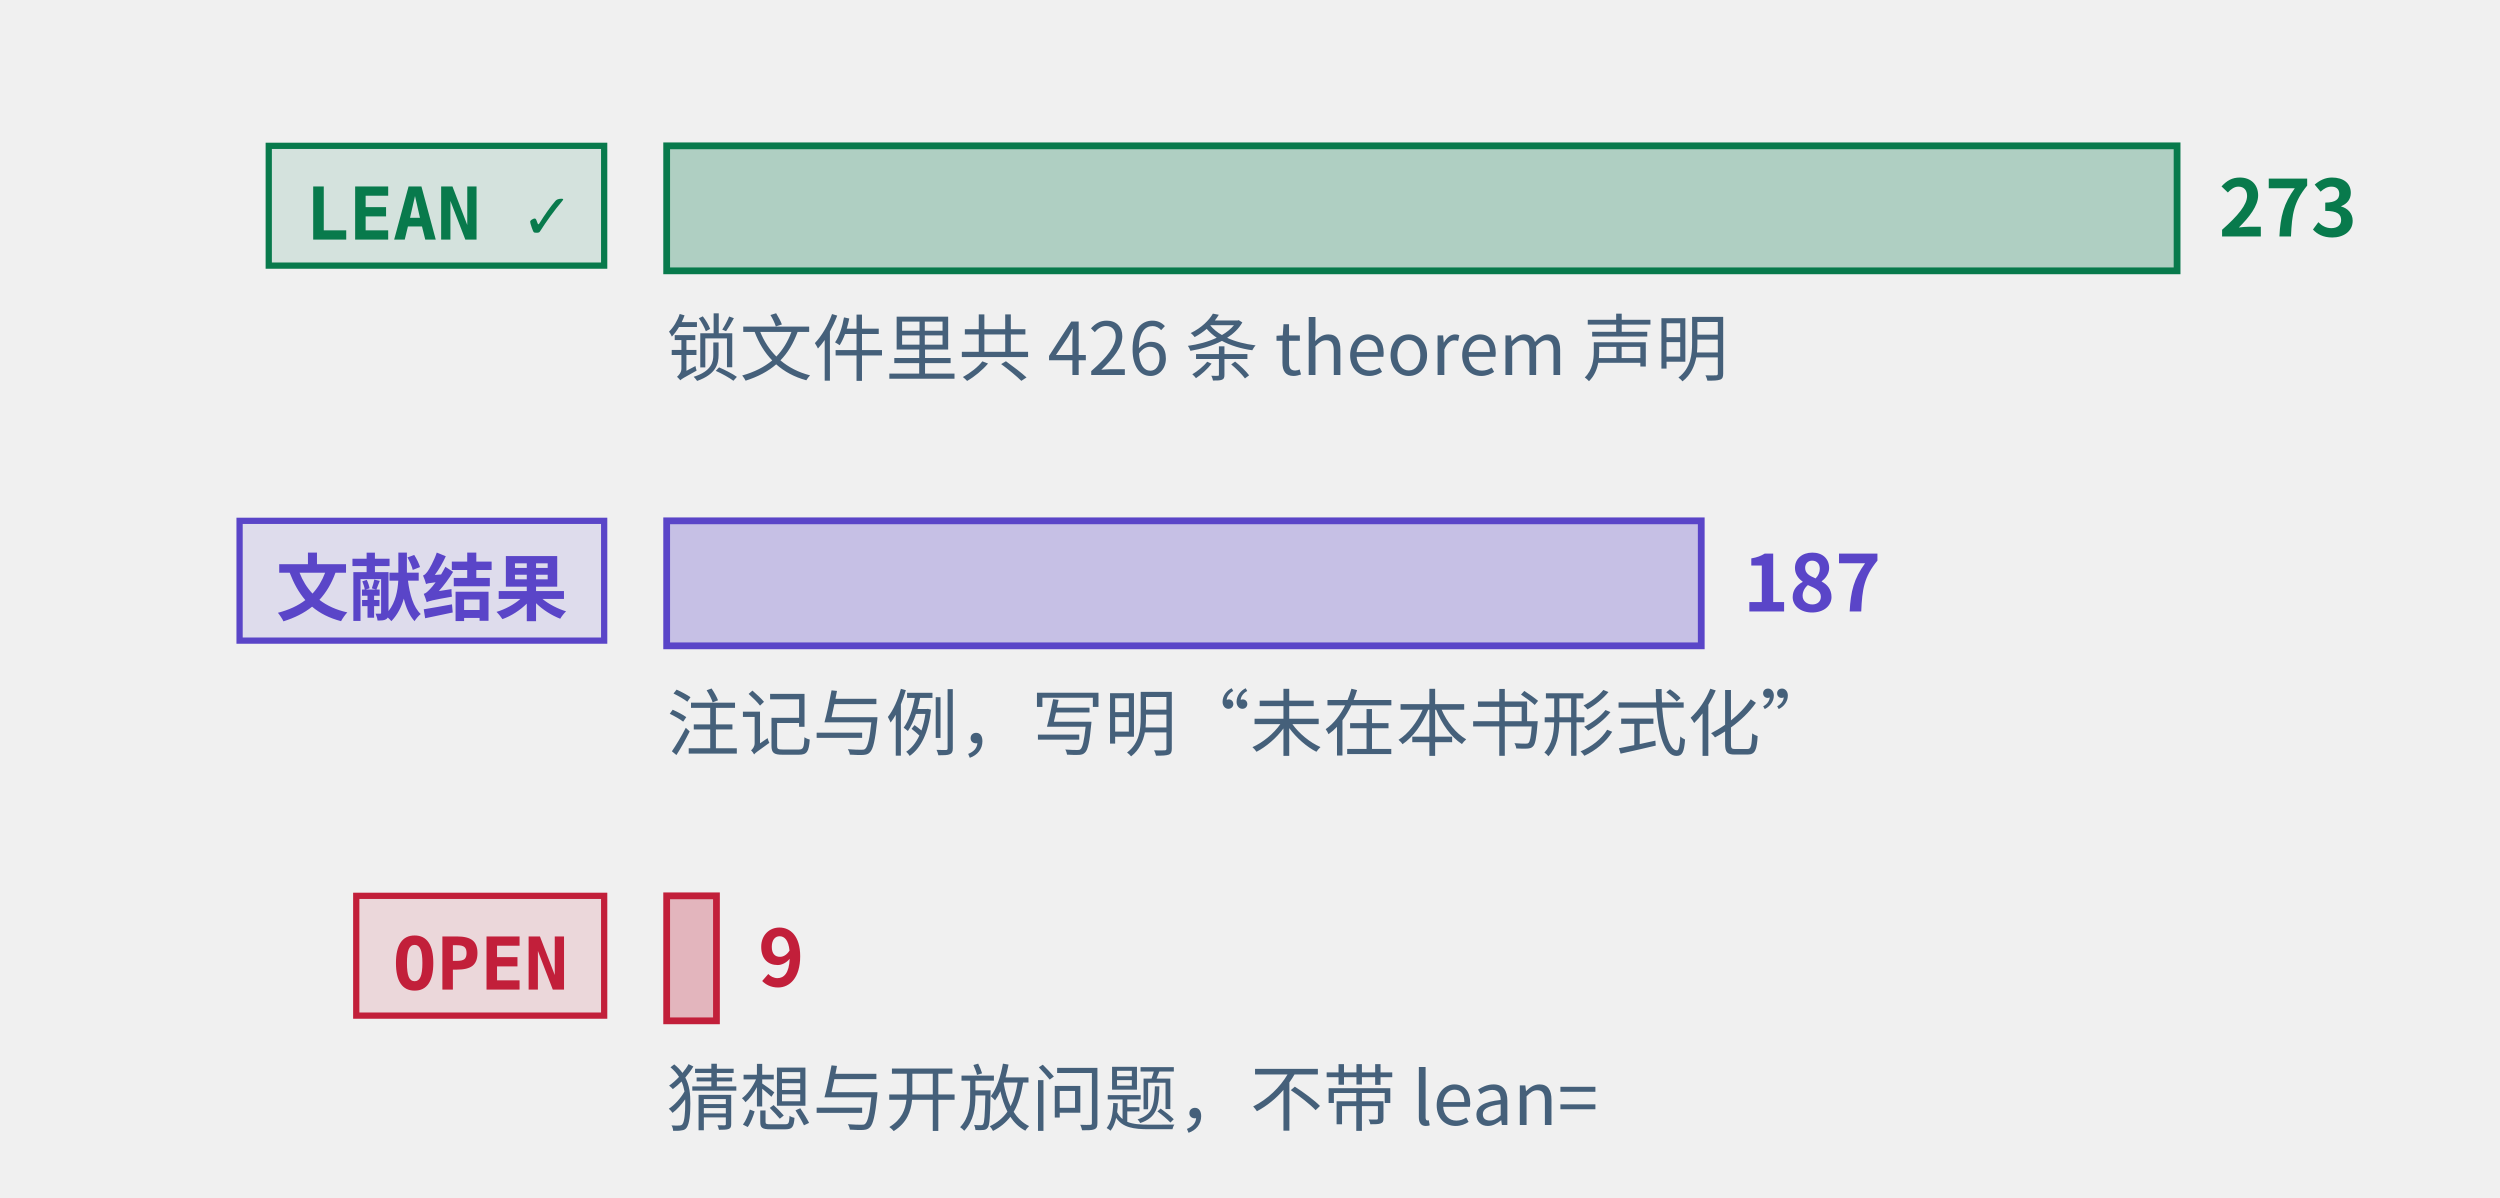
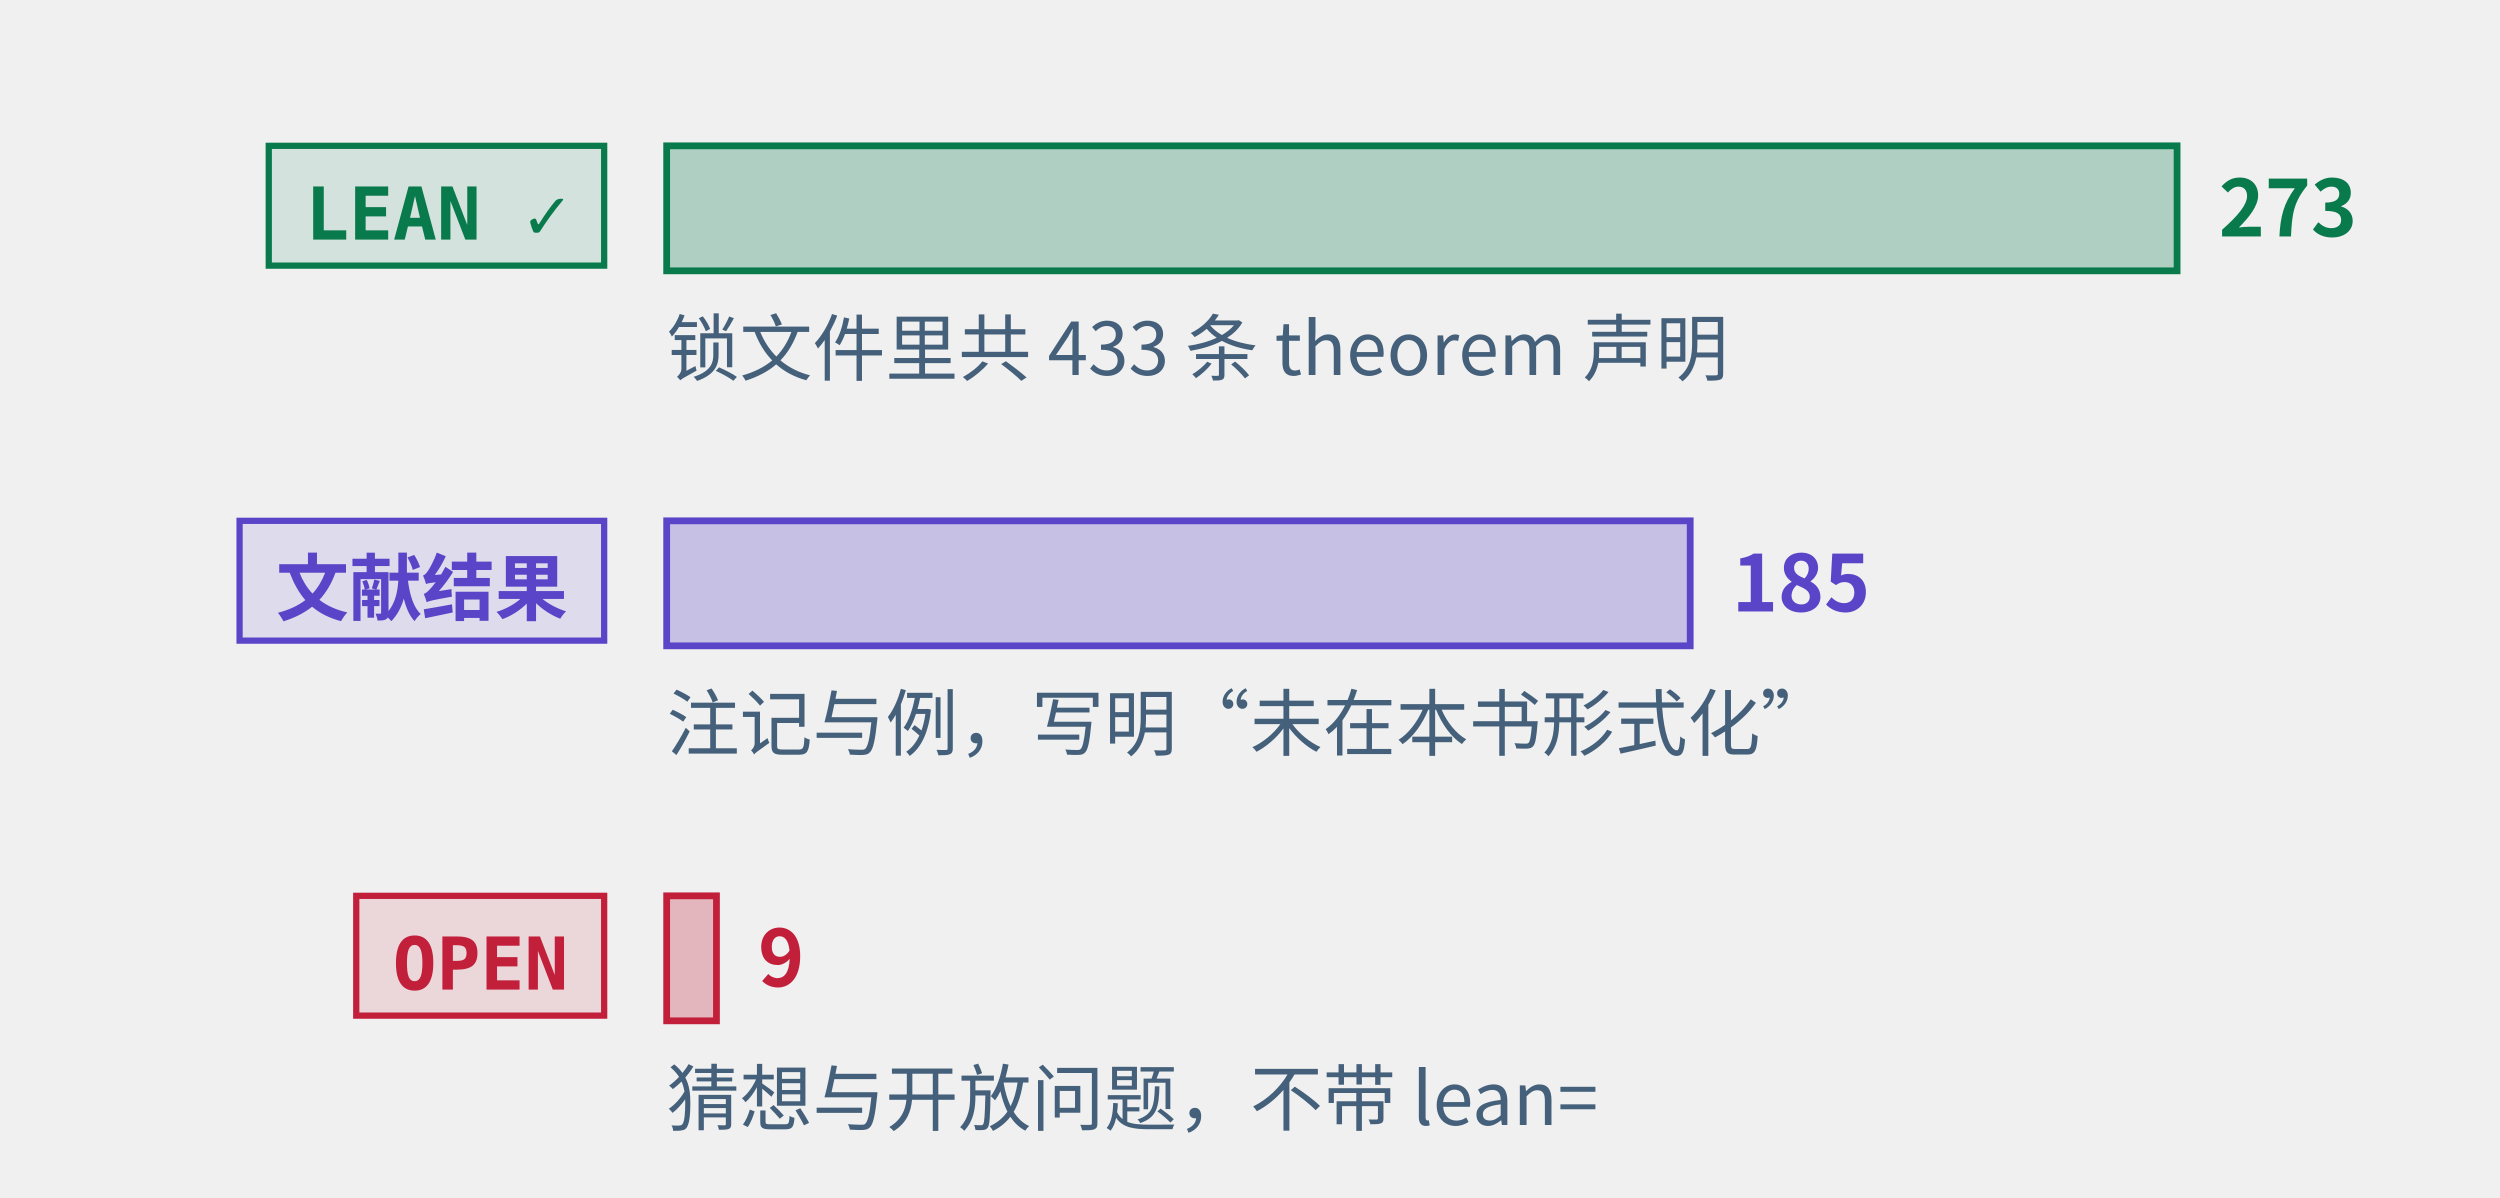
<svg xmlns="http://www.w3.org/2000/svg" class="tr-fig" data-tr-fig="prelude-three-tiers" data-lang="zh" viewBox="0 0 480 230" width="480" height="230" font-family="'Noto Sans SC', 'Noto Sans CJK SC', 'Source Sans 3', 'PingFang SC', 'Microsoft YaHei', system-ui, sans-serif" role="img" aria-label="三条横条，各配一个标签。最上面一条绿色，标签 LEAN ✓，是带 Lean 引用的定理、引理、命题与推论的条数，最长；中间一条紫色，标签“文献结果”，是标明文献结果的注记与例的条数；最下面一条红色，标签 OPEN，是开放猜想与开放问题的条数，很短。每条横条末端写着条数，绿色一条下面另注锁文件里 theorem 声明的条数。">
  <style>.ts-ink{stroke:#0b1622}.tf-ink{fill:#0b1622}.ts-dim{stroke:#45607a}.tf-dim{fill:#45607a}.ts-faint{stroke:#9db3c4}.tf-faint{fill:#9db3c4}.ts-edge{stroke:#b9d0dd}.tf-edge{fill:#b9d0dd}.ts-hot{stroke:#5f9bb5}.tf-hot{fill:#5f9bb5}.ts-bg{stroke:#ffffff}.tf-bg{fill:#ffffff}.ts-panel{stroke:#eef5f9}.tf-panel{fill:#eef5f9}.ts-sheet{stroke:#f7fbfd}.tf-sheet{fill:#f7fbfd}.ts-cyan{stroke:#007c8a}.tf-cyan{fill:#007c8a}.ts-magenta{stroke:#b0128f}.tf-magenta{fill:#b0128f}.ts-amber{stroke:#946200}.tf-amber{fill:#946200}.ts-violet{stroke:#5a45c8}.tf-violet{fill:#5a45c8}.ts-ok{stroke:#087a4c}.tf-ok{fill:#087a4c}.ts-warn{stroke:#c21f3a}.tf-warn{fill:#c21f3a}.ts-blue{stroke:#1d5fd0}.tf-blue{fill:#1d5fd0}.ts-orange{stroke:#b85410}.tf-orange{fill:#b85410}.ts-sigma{stroke:#28405a}.tf-sigma{fill:#28405a}@media (prefers-color-scheme:dark){.ts-ink{stroke:#d4efff}.tf-ink{fill:#d4efff}.ts-dim{stroke:#6f8ea5}.tf-dim{fill:#6f8ea5}.ts-faint{stroke:#34506a}.tf-faint{fill:#34506a}.ts-edge{stroke:#143049}.tf-edge{fill:#143049}.ts-hot{stroke:#1f5d7c}.tf-hot{fill:#1f5d7c}.ts-bg{stroke:#03060c}.tf-bg{fill:#03060c}.ts-panel{stroke:#07101b}.tf-panel{fill:#07101b}.ts-sheet{stroke:#050c16}.tf-sheet{fill:#050c16}.ts-cyan{stroke:#19f0ff}.tf-cyan{fill:#19f0ff}.ts-magenta{stroke:#ff2fd0}.tf-magenta{fill:#ff2fd0}.ts-amber{stroke:#ffc83d}.tf-amber{fill:#ffc83d}.ts-violet{stroke:#9d8cff}.tf-violet{fill:#9d8cff}.ts-ok{stroke:#46ffb2}.tf-ok{fill:#46ffb2}.ts-warn{stroke:#ff5064}.tf-warn{fill:#ff5064}.ts-blue{stroke:#2a7bff}.tf-blue{fill:#2a7bff}.ts-orange{stroke:#ff8a3c}.tf-orange{fill:#ff8a3c}.ts-sigma{stroke:#cfe3ff}.tf-sigma{fill:#cfe3ff}}</style>
  <rect x="51.6" y="28" width="64.4" height="23" class="ts-ok tf-ok" stroke-width="1.2" fill-opacity="0.12" />
  <text class="tf-ok tr-fig-mono" x="58.6" y="46" font-size="14" font-family="'JetBrains Mono', 'DejaVu Sans Mono', ui-monospace, Menlo, Consolas, monospace" font-weight="600">LEAN ✓</text>
  <rect x="128" y="28" width="290" height="24" class="ts-ok tf-ok" stroke-width="1.3" fill-opacity="0.28" />
  <text class="tf-ok" x="426" y="45.4" font-size="15" font-weight="600">273</text>
  <rect x="46" y="100" width="70" height="23" class="ts-violet tf-violet" stroke-width="1.2" fill-opacity="0.12" />
  <text class="tf-violet tr-fig-mono" x="53" y="118" font-size="14" font-family="'JetBrains Mono', 'DejaVu Sans Mono', ui-monospace, Menlo, Consolas, monospace" font-weight="600">文献结果</text>
-   <rect x="128" y="100" width="198.64" height="24" class="ts-violet tf-violet" stroke-width="1.3" fill-opacity="0.28" />
-   <text class="tf-violet" x="334.64" y="117.4" font-size="15" font-weight="600">187</text>
+   <rect x="128" y="100" width="196.52" height="24" class="ts-violet tf-violet" stroke-width="1.3" fill-opacity="0.28" />
+   <text class="tf-violet" x="332.52" y="117.4" font-size="15" font-weight="600">185</text>
  <rect x="68.4" y="172" width="47.6" height="23" class="ts-warn tf-warn" stroke-width="1.2" fill-opacity="0.12" />
  <text class="tf-warn tr-fig-mono" x="75.4" y="190" font-size="14" font-family="'JetBrains Mono', 'DejaVu Sans Mono', ui-monospace, Menlo, Consolas, monospace" font-weight="600">OPEN</text>
  <rect x="128" y="172" width="9.56" height="24" class="ts-warn tf-warn" stroke-width="1.3" fill-opacity="0.28" />
  <text class="tf-warn" x="145.56" y="189.4" font-size="15" font-weight="600">9</text>
-   <text class="tf-dim" x="128" y="72" font-size="14">锁文件里共 426 条 theorem 声明</text>
+   <text class="tf-dim" x="128" y="72" font-size="14">锁文件里共 433 条 theorem 声明</text>
  <text class="tf-dim" x="128" y="144" font-size="14">注记与例，写明“未在本书形式化”</text>
  <text class="tf-dim" x="128" y="216" font-size="14">猜想与开放问题，不带 lean=</text>
</svg>
